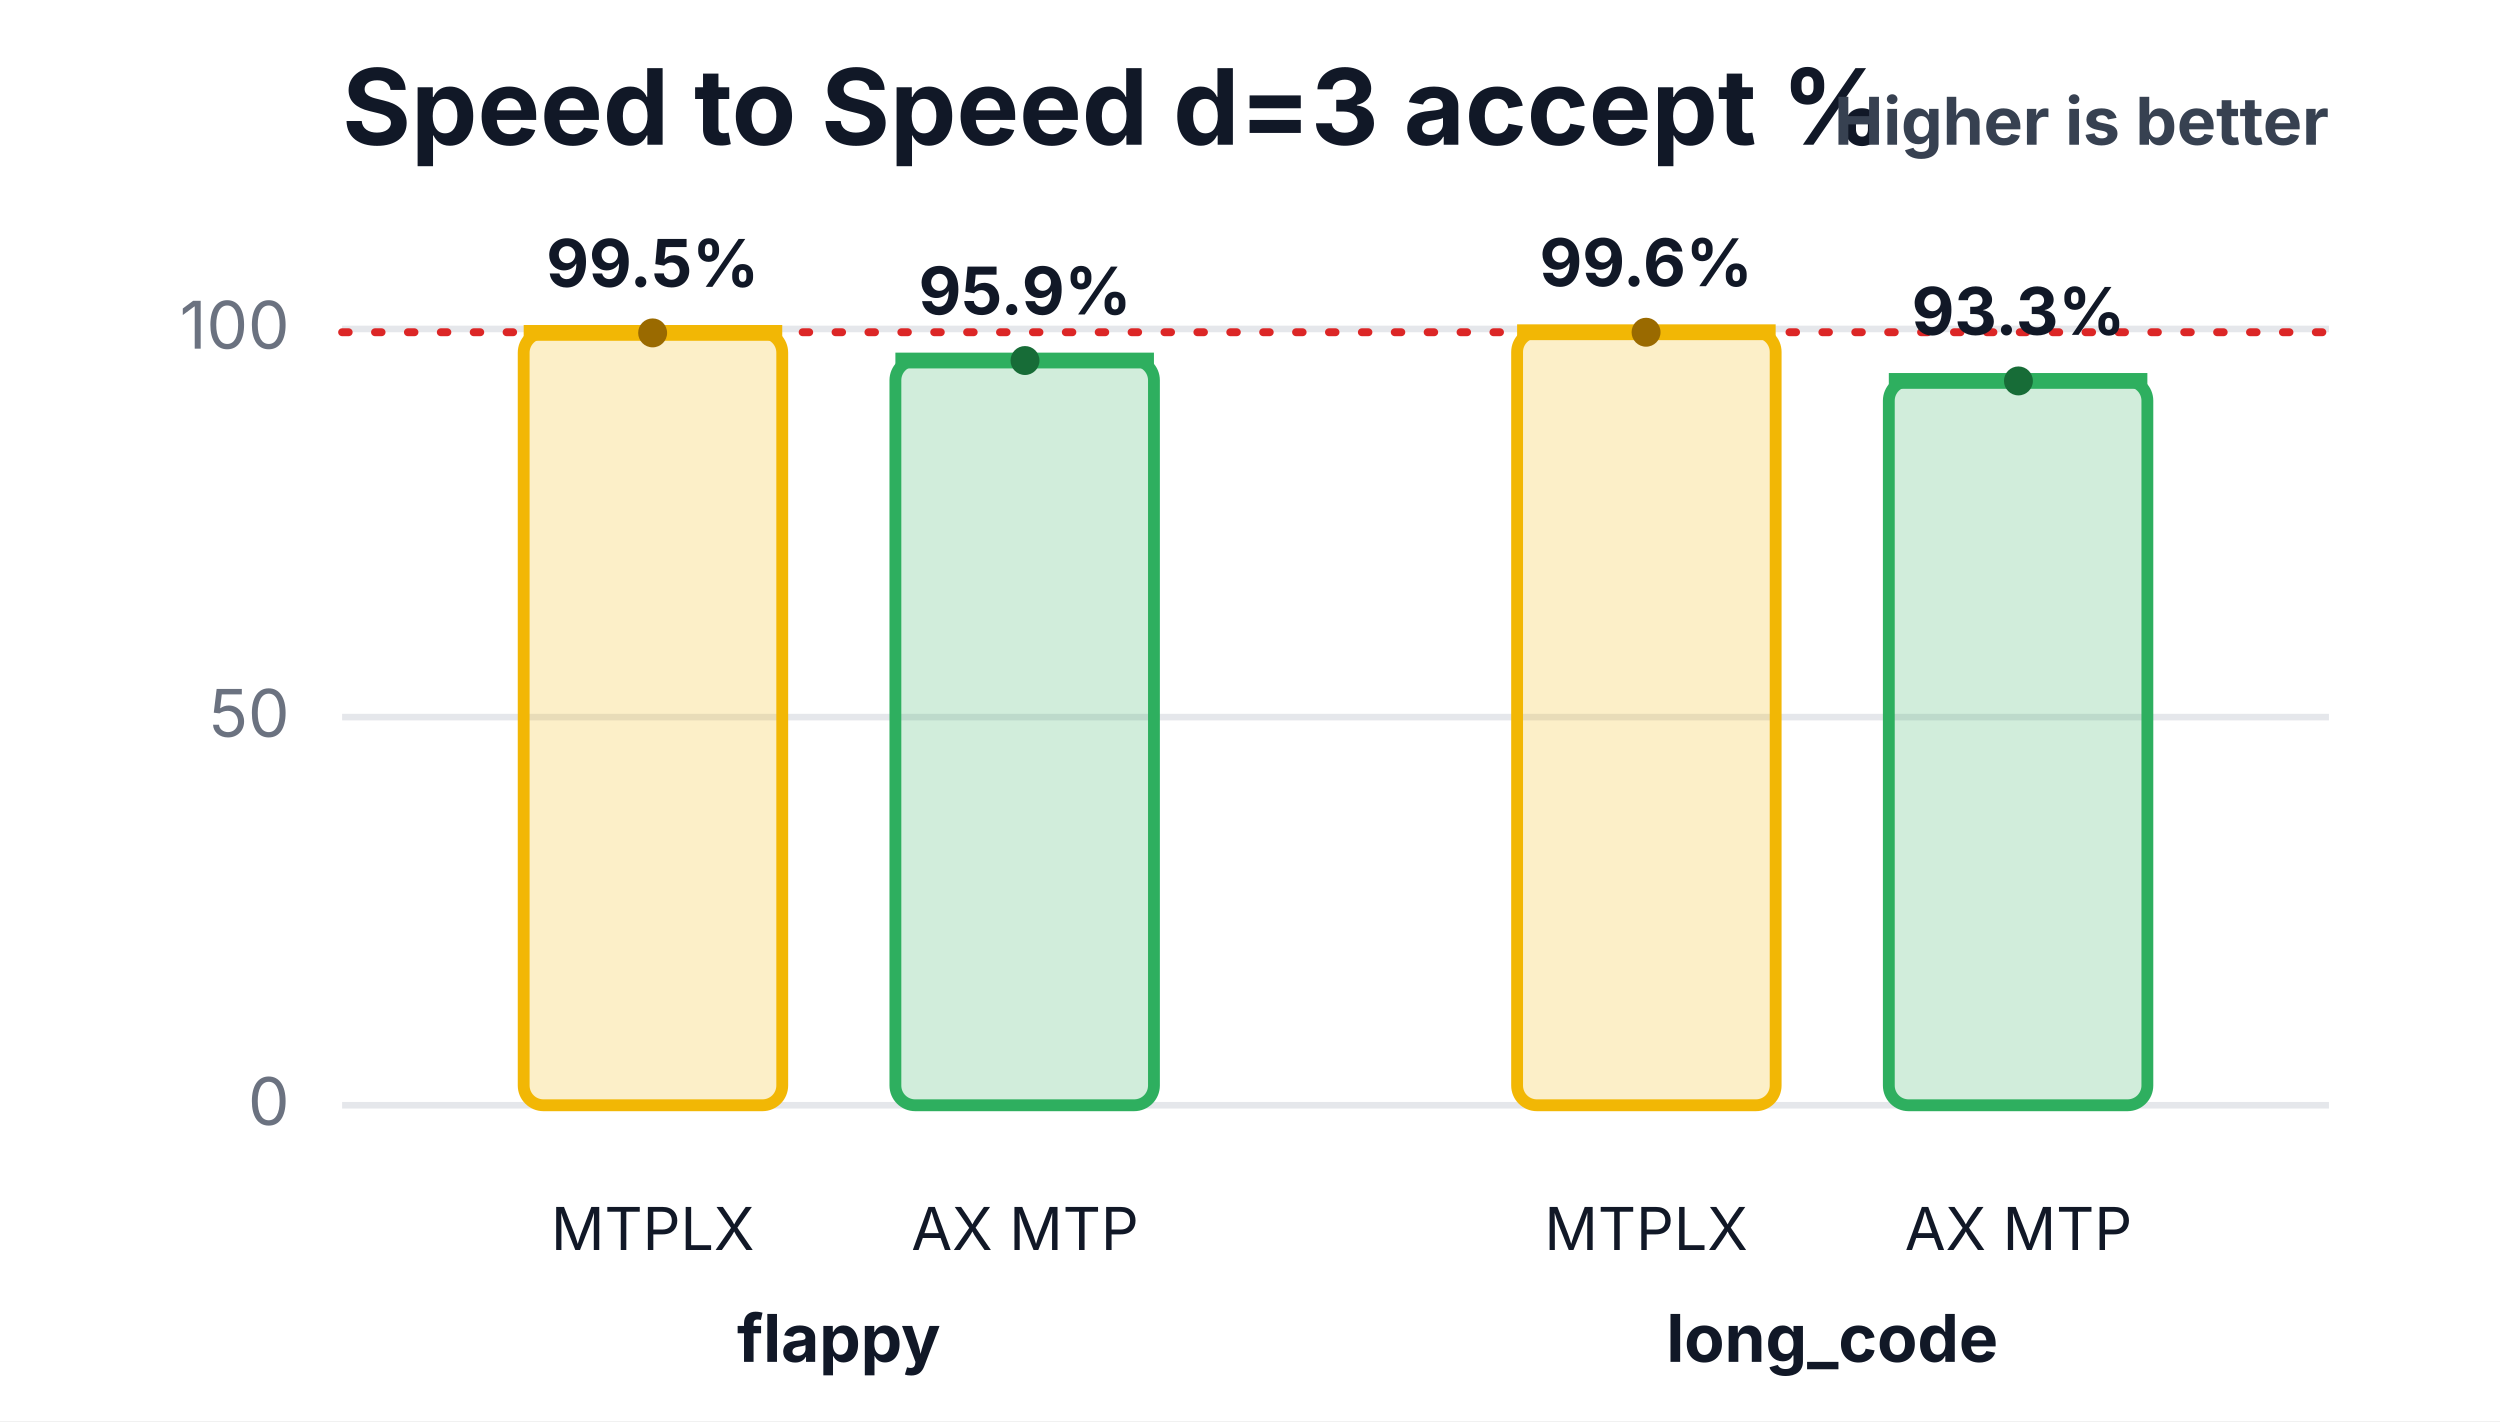
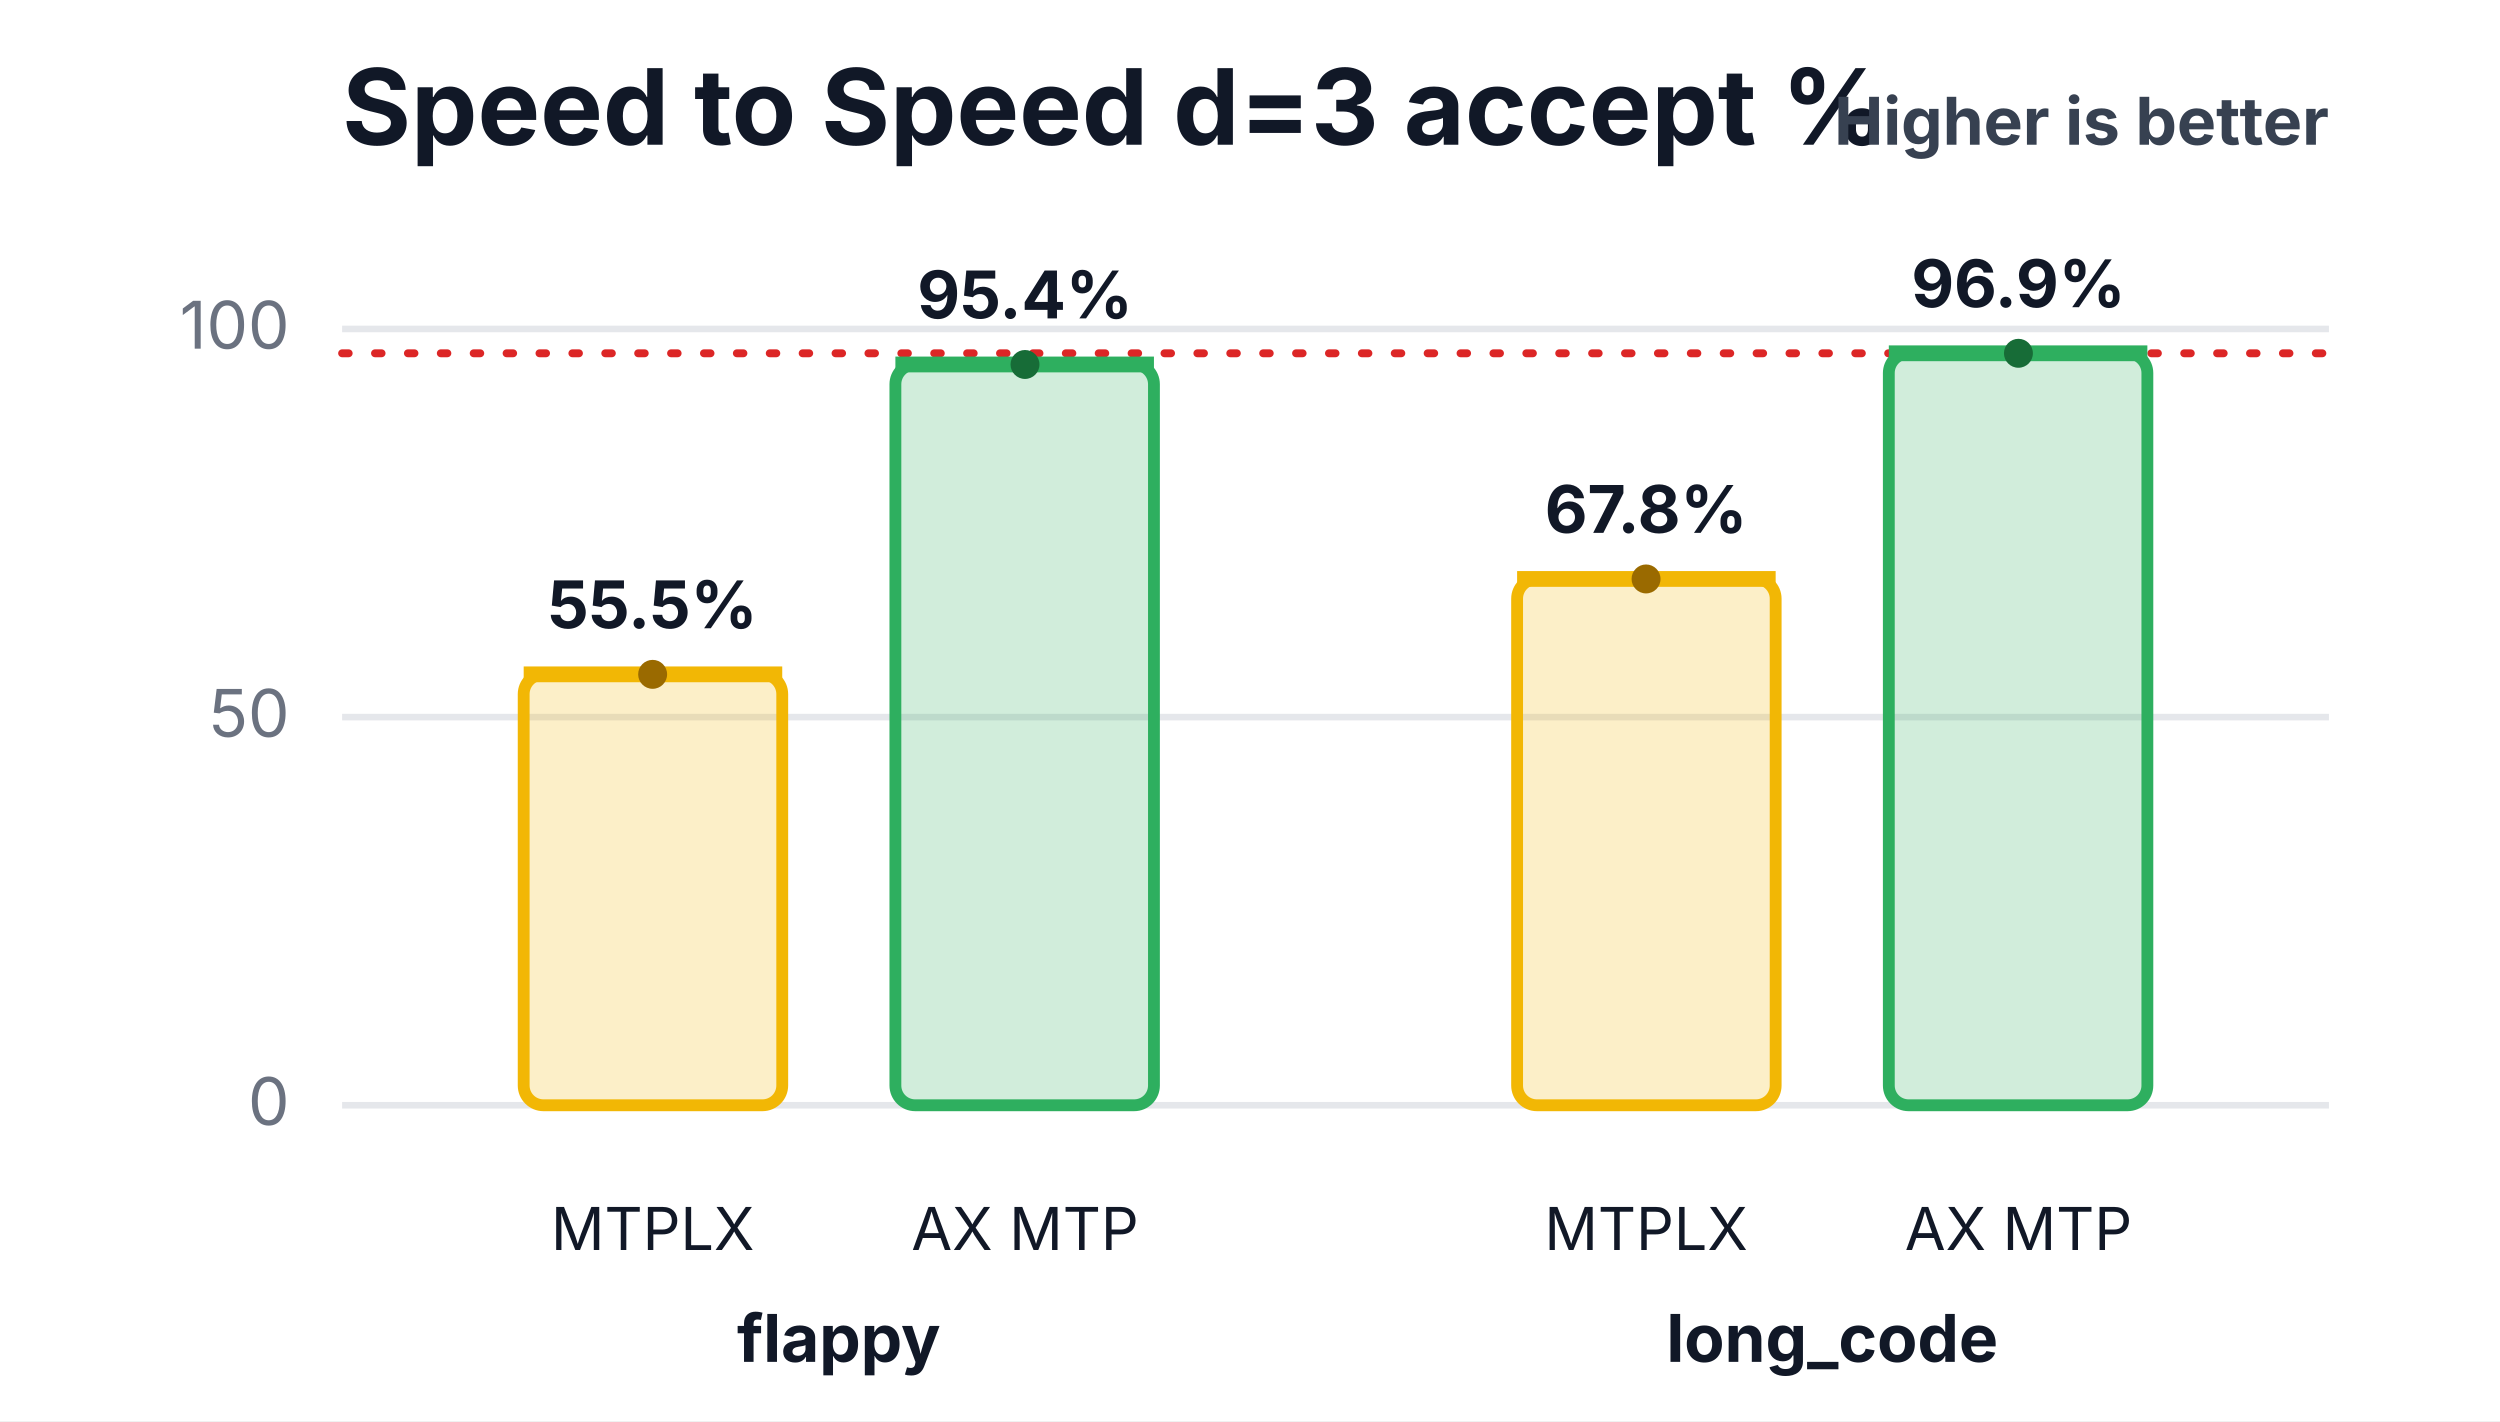
<svg xmlns="http://www.w3.org/2000/svg" width="380" height="216" viewBox="0 0 380 216" role="img" aria-labelledby="title desc">
  <rect width="380" height="216" fill="#ffffff" />
  <text x="52" y="22" font-family="Inter,Segoe UI,Arial,sans-serif" font-size="16" font-weight="700" fill="#111827">Speed to Speed d=3 accept %</text>
  <text x="354" y="22" text-anchor="end" font-family="Inter,Segoe UI,Arial,sans-serif" font-size="10" font-weight="700" fill="#374151">Higher is better</text>
  <line x1="52" y1="168.0" x2="354" y2="168.0" stroke="#e5e7eb" stroke-width="1" />
  <text x="44" y="171.0" text-anchor="end" font-family="Inter,Segoe UI,Arial,sans-serif" font-size="10" fill="#6b7280">0</text>
  <line x1="52" y1="109.0" x2="354" y2="109.0" stroke="#e5e7eb" stroke-width="1" />
  <text x="44" y="112.0" text-anchor="end" font-family="Inter,Segoe UI,Arial,sans-serif" font-size="10" fill="#6b7280">50</text>
  <line x1="52" y1="50.0" x2="354" y2="50.0" stroke="#e5e7eb" stroke-width="1" />
  <text x="44" y="53.0" text-anchor="end" font-family="Inter,Segoe UI,Arial,sans-serif" font-size="10" fill="#6b7280">100</text>
-   <line x1="52" y1="50.5" x2="354" y2="50.5" stroke="#dc2626" stroke-width="1.2" stroke-dasharray="1 4" stroke-linecap="round" />
-   <rect x="79.6" y="50.6" width="39.3" height="117.4" rx="3" fill="#f2b705" fill-opacity="0.22" stroke="#f2b705" stroke-width="1.8" />
-   <line x1="79.6" y1="50.6" x2="118.9" y2="50.6" stroke="#f2b705" stroke-width="2.4" />
-   <circle cx="99.2" cy="50.6" r="2.2" fill="#9a6a00" />
-   <text x="99.2" y="43.6" text-anchor="middle" font-family="Inter,Segoe UI,Arial,sans-serif" font-size="10" font-weight="700" fill="#111827">99.5%</text>
+   <line x1="52" y1="53.7" x2="354" y2="53.7" stroke="#dc2626" stroke-width="1.2" stroke-dasharray="1 4" stroke-linecap="round" />
+   <rect x="79.6" y="102.5" width="39.3" height="65.5" rx="3" fill="#f2b705" fill-opacity="0.22" stroke="#f2b705" stroke-width="1.8" />
+   <line x1="79.6" y1="102.5" x2="118.9" y2="102.5" stroke="#f2b705" stroke-width="2.4" />
+   <circle cx="99.2" cy="102.5" r="2.2" fill="#9a6a00" />
+   <text x="99.2" y="95.5" text-anchor="middle" font-family="Inter,Segoe UI,Arial,sans-serif" font-size="10" font-weight="700" fill="#111827">55.5%</text>
  <text x="99.2" y="190" text-anchor="middle" font-family="Inter,Segoe UI,Arial,sans-serif" font-size="9" fill="#111827">MTPLX</text>
-   <rect x="136.1" y="54.8" width="39.3" height="113.2" rx="3" fill="#2eaf5f" fill-opacity="0.22" stroke="#2eaf5f" stroke-width="1.8" />
-   <line x1="136.1" y1="54.8" x2="175.4" y2="54.8" stroke="#2eaf5f" stroke-width="2.4" />
-   <circle cx="155.8" cy="54.8" r="2.2" fill="#176c37" />
-   <text x="155.8" y="47.8" text-anchor="middle" font-family="Inter,Segoe UI,Arial,sans-serif" font-size="10" font-weight="700" fill="#111827">95.9%</text>
+   <rect x="136.1" y="55.4" width="39.3" height="112.6" rx="3" fill="#2eaf5f" fill-opacity="0.22" stroke="#2eaf5f" stroke-width="1.8" />
+   <line x1="136.1" y1="55.4" x2="175.4" y2="55.4" stroke="#2eaf5f" stroke-width="2.4" />
+   <circle cx="155.8" cy="55.4" r="2.2" fill="#176c37" />
+   <text x="155.8" y="48.4" text-anchor="middle" font-family="Inter,Segoe UI,Arial,sans-serif" font-size="10" font-weight="700" fill="#111827">95.4%</text>
  <text x="155.8" y="190" text-anchor="middle" font-family="Inter,Segoe UI,Arial,sans-serif" font-size="9" fill="#111827">AX MTP</text>
  <text x="127.5" y="207" text-anchor="middle" font-family="Inter,Segoe UI,Arial,sans-serif" font-size="10" font-weight="700" fill="#111827">flappy</text>
-   <rect x="230.6" y="50.5" width="39.3" height="117.5" rx="3" fill="#f2b705" fill-opacity="0.22" stroke="#f2b705" stroke-width="1.8" />
-   <line x1="230.6" y1="50.5" x2="269.9" y2="50.5" stroke="#f2b705" stroke-width="2.4" />
-   <circle cx="250.2" cy="50.5" r="2.2" fill="#9a6a00" />
-   <text x="250.2" y="43.5" text-anchor="middle" font-family="Inter,Segoe UI,Arial,sans-serif" font-size="10" font-weight="700" fill="#111827">99.6%</text>
+   <rect x="230.6" y="88.0" width="39.3" height="80.0" rx="3" fill="#f2b705" fill-opacity="0.22" stroke="#f2b705" stroke-width="1.8" />
+   <line x1="230.6" y1="88.0" x2="269.9" y2="88.0" stroke="#f2b705" stroke-width="2.4" />
+   <circle cx="250.2" cy="88.0" r="2.2" fill="#9a6a00" />
+   <text x="250.2" y="81.0" text-anchor="middle" font-family="Inter,Segoe UI,Arial,sans-serif" font-size="10" font-weight="700" fill="#111827">67.8%</text>
  <text x="250.2" y="190" text-anchor="middle" font-family="Inter,Segoe UI,Arial,sans-serif" font-size="9" fill="#111827">MTPLX</text>
-   <rect x="287.1" y="57.9" width="39.3" height="110.1" rx="3" fill="#2eaf5f" fill-opacity="0.22" stroke="#2eaf5f" stroke-width="1.8" />
-   <line x1="287.1" y1="57.9" x2="326.4" y2="57.9" stroke="#2eaf5f" stroke-width="2.4" />
-   <circle cx="306.8" cy="57.9" r="2.2" fill="#176c37" />
-   <text x="306.8" y="50.9" text-anchor="middle" font-family="Inter,Segoe UI,Arial,sans-serif" font-size="10" font-weight="700" fill="#111827">93.3%</text>
+   <rect x="287.1" y="53.7" width="39.3" height="114.3" rx="3" fill="#2eaf5f" fill-opacity="0.22" stroke="#2eaf5f" stroke-width="1.8" />
+   <line x1="287.1" y1="53.7" x2="326.4" y2="53.7" stroke="#2eaf5f" stroke-width="2.4" />
+   <circle cx="306.8" cy="53.7" r="2.2" fill="#176c37" />
+   <text x="306.8" y="46.7" text-anchor="middle" font-family="Inter,Segoe UI,Arial,sans-serif" font-size="10" font-weight="700" fill="#111827">96.9%</text>
  <text x="306.8" y="190" text-anchor="middle" font-family="Inter,Segoe UI,Arial,sans-serif" font-size="9" fill="#111827">AX MTP</text>
  <text x="278.5" y="207" text-anchor="middle" font-family="Inter,Segoe UI,Arial,sans-serif" font-size="10" font-weight="700" fill="#111827">long_code</text>
</svg>
